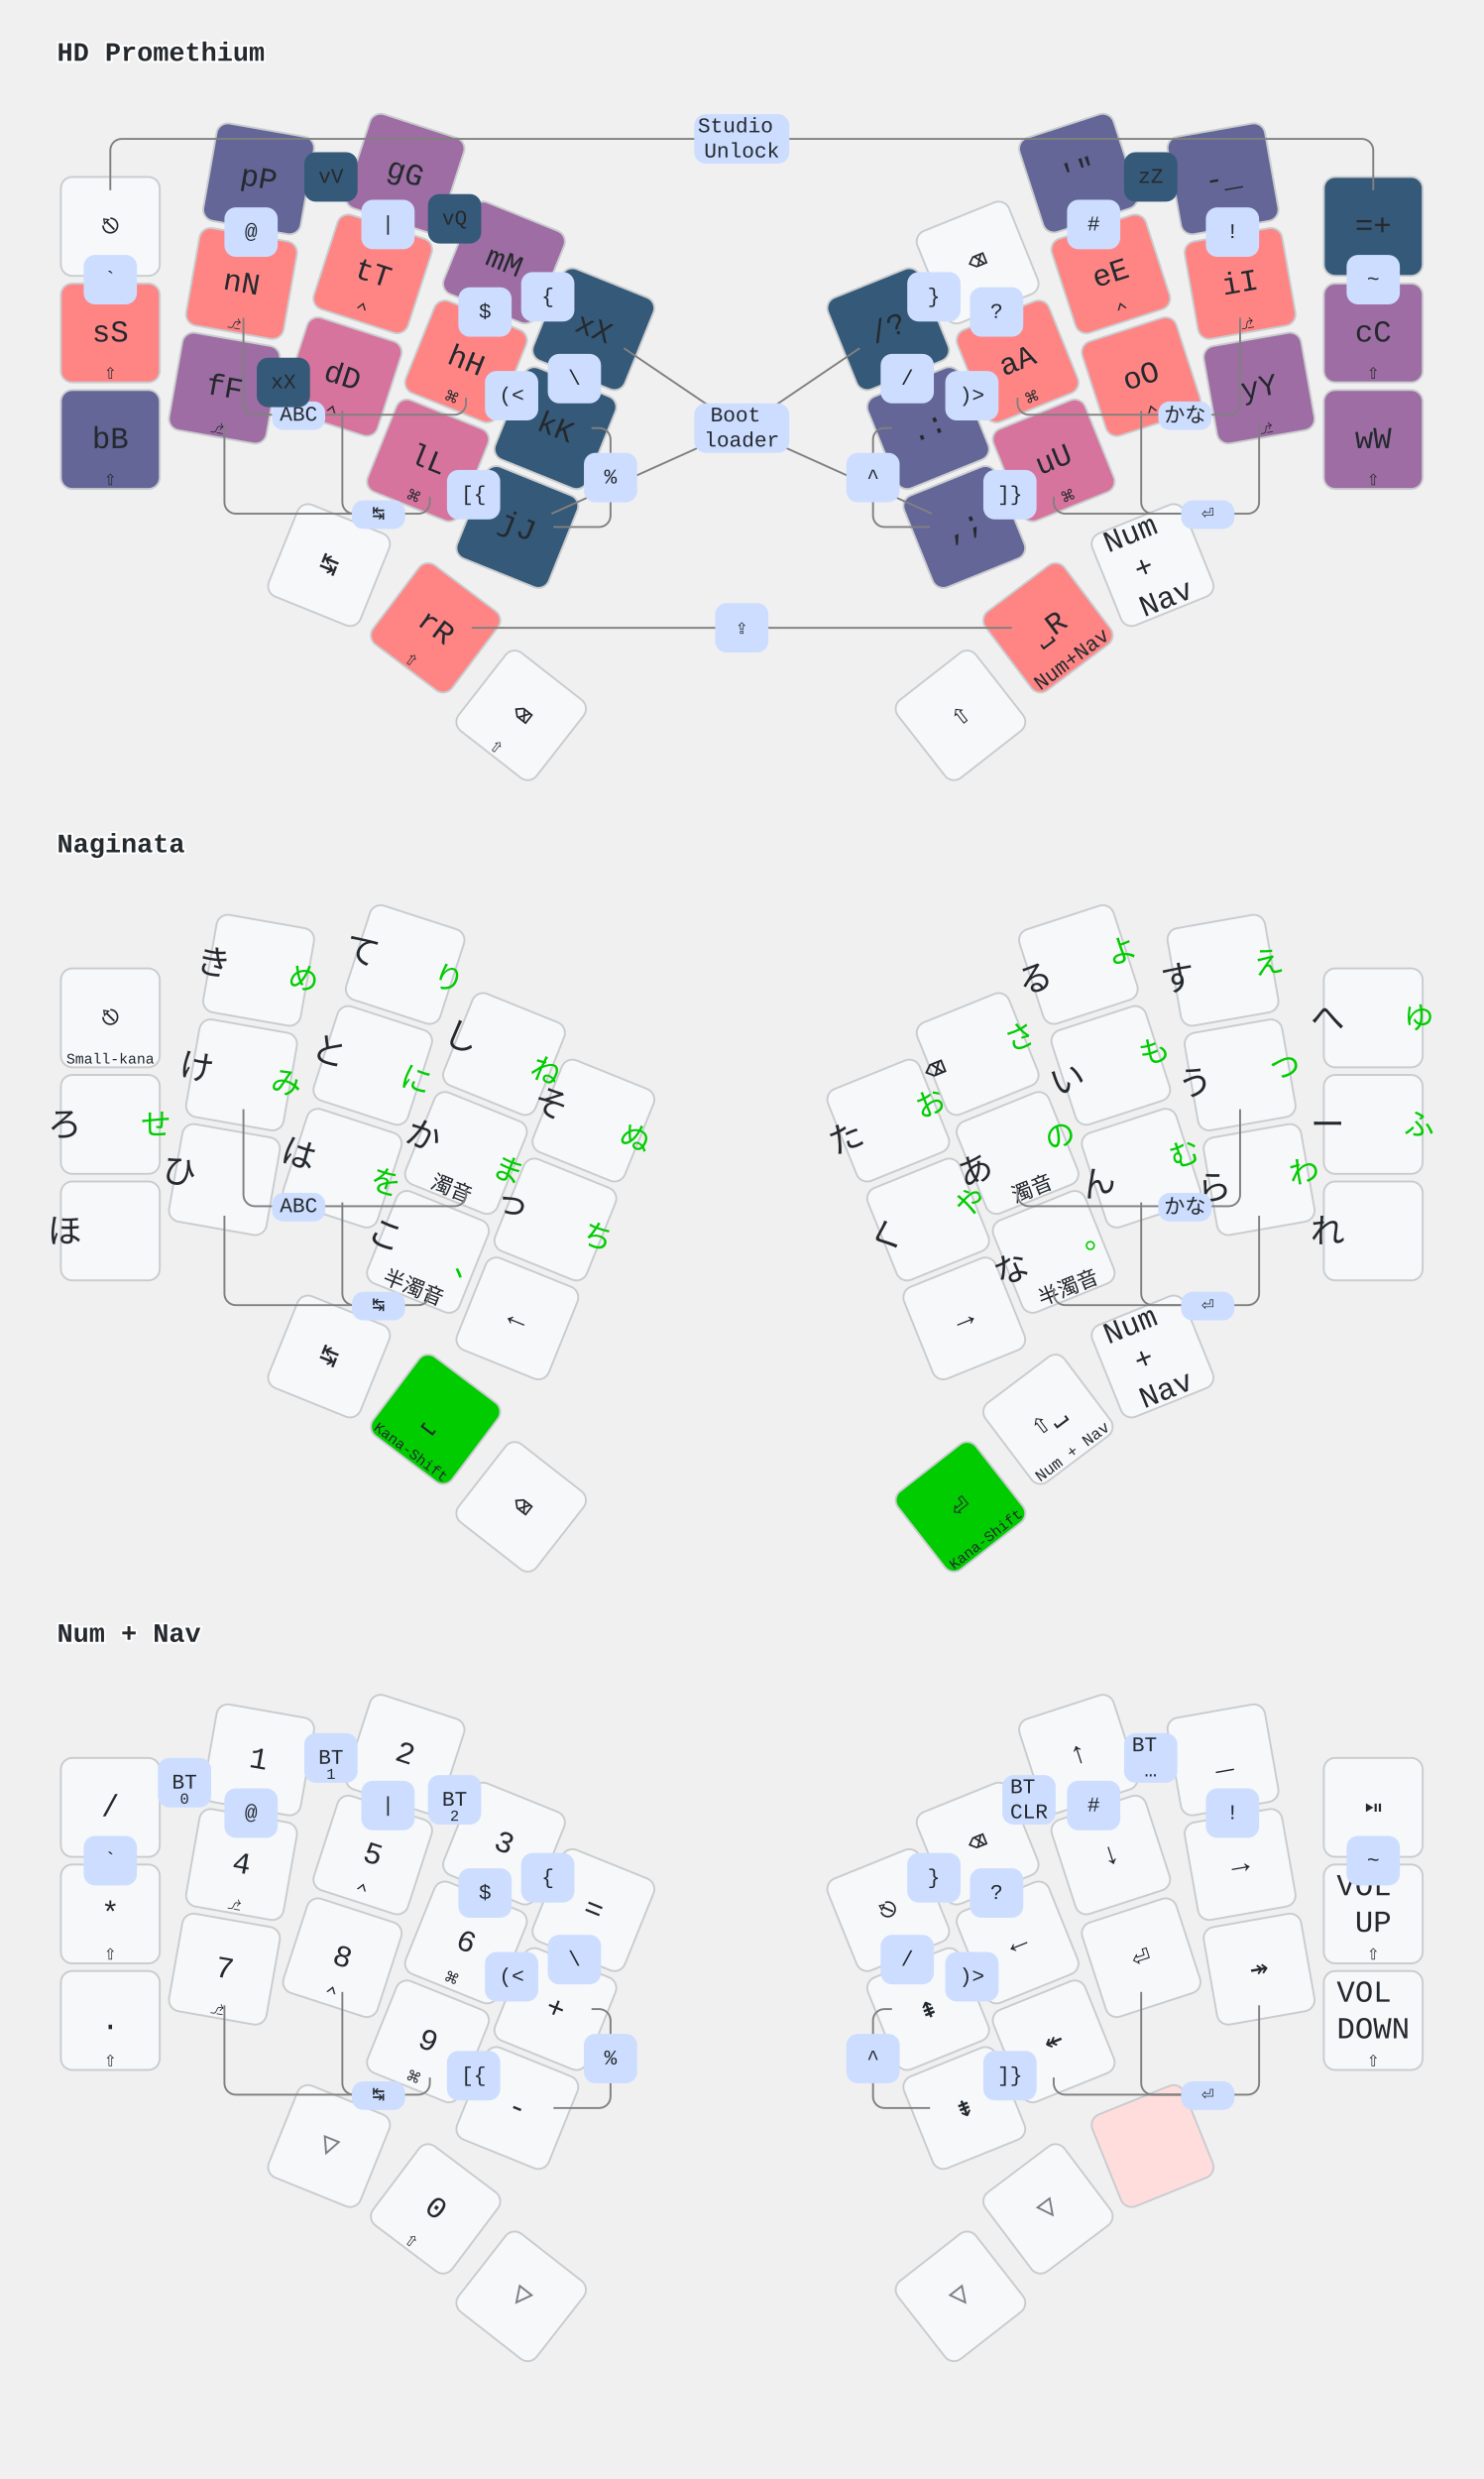
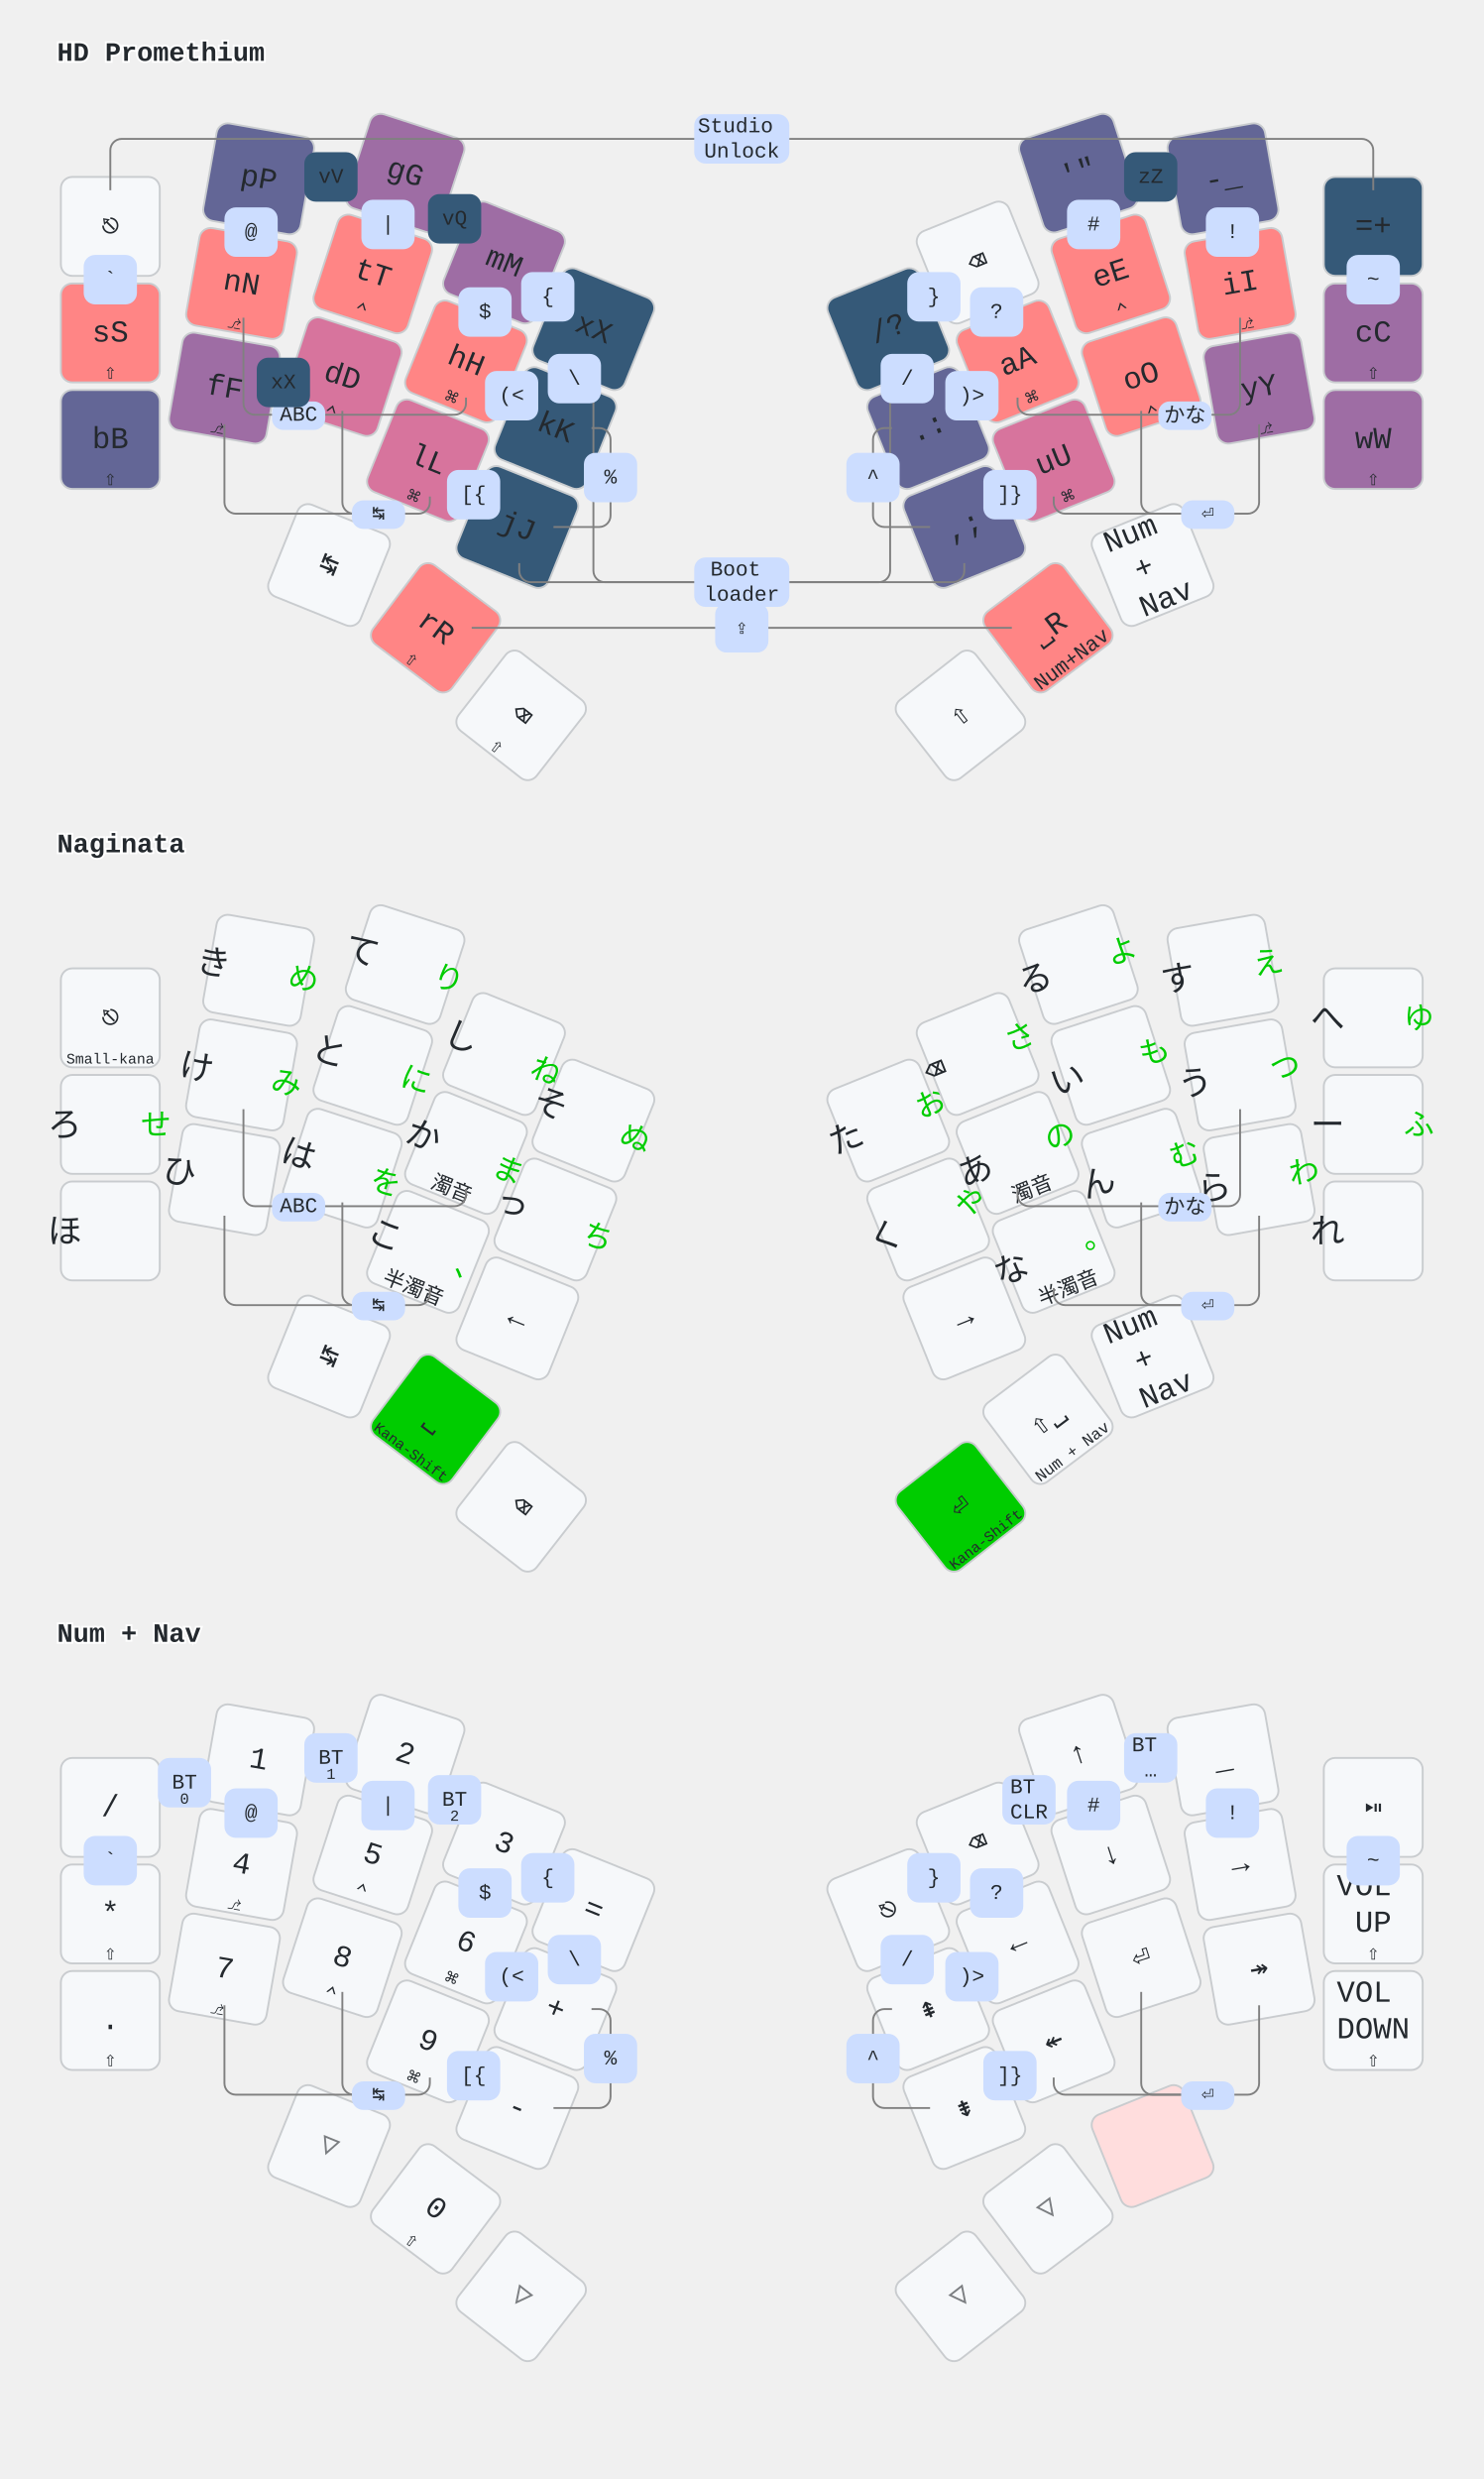
<svg xmlns="http://www.w3.org/2000/svg" width="780" height="1303" viewBox="0 0 780 1303" class="keymap">
  <style>/* inherit to force styles through use tags*/
svg path {
    fill: inherit;
}
/* font and background color specifications */
svg.keymap {
    font-family: SFMono-Regular,Consolas,Liberation Mono,Menlo,monospace;
    font-size: 14px;
    font-kerning: normal;
    text-rendering: optimizeLegibility;
    fill: #24292e;
}

/* default key styling */
rect.key {
    fill: #f6f8fa;
    stroke: #c9cccf;
    stroke-width: 1;
}

/* color accent for combo boxes */
rect.combo {
    fill: #cdf;
}

/* color accent for held keys */
rect.held, rect.combo.held {
    fill: #fdd;
}

/* color accent for ghost (optional) keys */
rect.ghost, rect.combo.ghost {
    stroke-dasharray: 4, 4;
    stroke-width: 2;
}

text {
    text-anchor: middle;
    dominant-baseline: middle;
}

/* styling for layer labels */
text.label {
    font-weight: bold;
    text-anchor: start;
    stroke: white;
    stroke-width: 2;
    paint-order: stroke;
}

text.tap {
    font-size: 16px;
}

/* styling for combo tap, and key hold/shifted label text */
text.combo, text.hold, text.shifted {
    font-size: 11px;
}

text.hold {
    text-anchor: middle;
    dominant-baseline: auto;
}

text.shifted {
    text-anchor: middle;
    dominant-baseline: hanging;
}

/* styling for hold/shifted label text in combo box */
text.combo.hold, text.combo.shifted {
    font-size: 8px;
}

/* lighter symbol for transparent keys */
text.trans {
    fill: #7b7e81;
}

/* styling for combo dendrons */
path.combo {
    stroke-width: 1;
    stroke: gray;
    fill: none;
}

/* Start Tabler Icons Cleanup */
/* cannot use height/width with glyphs */
.icon-tabler &gt; path {
    fill: inherit;
    stroke: inherit;
}
/* hide tabler's default box */
.icon-tabler &gt; path[stroke="none"][fill="none"] {
    visibility: collapse;
}

rect.low {
    fill: #355978;
}
rect.medium-low {
    fill: #636696;
}
rect.medium {
    fill: #9E6DA4;
}
rect.medium-high {
    fill: #D7749D;
}
rect.high {
    fill: #FF8585;
}

/* green styling for Naginata kana-shift */
rect.kshift {
    fill: #00CC00;
}
text.left {
    font-size: 18px;
    translate: 16px 7px;
}
text.right {
    fill: #00CC00;
    font-size: 16px;
    translate: -16px -10px;
}
</style>
  <g transform="translate(30, 0)" class="layer-HD Promethium">
    <text x="0" y="28" class="label" id="HD-Promethium">HD Promethium</text>
    <g transform="translate(0, 56)">
      <g transform="translate(28, 63)" class="key keypos-0">
        <rect rx="6" ry="6" x="-26" y="-26" width="52" height="52" class="key" />
        <text x="0" y="0" class="key tap">⎋</text>
      </g>
      <g transform="translate(106, 38) rotate(10.0)" class="key medium-low keypos-1">
        <rect rx="6" ry="6" x="-26" y="-26" width="52" height="52" class="key medium-low" />
        <text x="0" y="0" class="key medium-low tap">pP</text>
      </g>
      <g transform="translate(183, 35) rotate(18.0)" class="key medium keypos-2">
        <rect rx="6" ry="6" x="-26" y="-26" width="52" height="52" class="key medium" />
        <text x="0" y="0" class="key medium tap">gG</text>
      </g>
      <g transform="translate(235, 82) rotate(22.0)" class="key medium keypos-3">
        <rect rx="6" ry="6" x="-26" y="-26" width="52" height="52" class="key medium" />
        <text x="0" y="0" class="key medium tap">mM</text>
      </g>
      <g transform="translate(282, 117) rotate(22.0)" class="key low keypos-4">
        <rect rx="6" ry="6" x="-26" y="-26" width="52" height="52" class="key low" />
        <text x="0" y="0" class="key low tap">xX</text>
      </g>
      <g transform="translate(437, 117) rotate(-22.0)" class="key low keypos-5">
        <rect rx="6" ry="6" x="-26" y="-26" width="52" height="52" class="key low" />
        <text x="0" y="0" class="key low tap">/?</text>
      </g>
      <g transform="translate(484, 82) rotate(-22.0)" class="key keypos-6">
        <rect rx="6" ry="6" x="-26" y="-26" width="52" height="52" class="key" />
        <text x="0" y="0" class="key tap">⌫</text>
      </g>
      <g transform="translate(537, 35) rotate(-18.0)" class="key medium-low keypos-7">
        <rect rx="6" ry="6" x="-26" y="-26" width="52" height="52" class="key medium-low" />
        <text x="0" y="0" class="key medium-low tap">'"</text>
      </g>
      <g transform="translate(613, 38) rotate(-10.0)" class="key medium-low keypos-8">
        <rect rx="6" ry="6" x="-26" y="-26" width="52" height="52" class="key medium-low" />
        <text x="0" y="0" class="key medium-low tap">-_</text>
      </g>
      <g transform="translate(692, 63)" class="key low keypos-9">
        <rect rx="6" ry="6" x="-26" y="-26" width="52" height="52" class="key low" />
        <text x="0" y="0" class="key low tap">=+</text>
      </g>
      <g transform="translate(28, 119)" class="key high keypos-10">
        <rect rx="6" ry="6" x="-26" y="-26" width="52" height="52" class="key high" />
        <text x="0" y="0" class="key high tap">sS</text>
        <text x="0" y="24" class="key high hold">⇧</text>
      </g>
      <g transform="translate(97, 93) rotate(10.0)" class="key high keypos-11">
        <rect rx="6" ry="6" x="-26" y="-26" width="52" height="52" class="key high" />
        <text x="0" y="0" class="key high tap">nN</text>
        <text x="0" y="24" class="key high hold">⎇</text>
      </g>
      <g transform="translate(166, 88) rotate(18.0)" class="key high keypos-12">
        <rect rx="6" ry="6" x="-26" y="-26" width="52" height="52" class="key high" />
        <text x="0" y="0" class="key high tap">tT</text>
        <text x="0" y="24" class="key high hold">⌃</text>
      </g>
      <g transform="translate(215, 134) rotate(22.0)" class="key high keypos-13">
        <rect rx="6" ry="6" x="-26" y="-26" width="52" height="52" class="key high" />
        <text x="0" y="0" class="key high tap">hH</text>
        <text x="0" y="24" class="key high hold">⌘</text>
      </g>
      <g transform="translate(262, 169) rotate(22.0)" class="key low keypos-14">
        <rect rx="6" ry="6" x="-26" y="-26" width="52" height="52" class="key low" />
        <text x="0" y="0" class="key low tap">kK</text>
      </g>
      <g transform="translate(458, 169) rotate(-22.0)" class="key medium-low keypos-15">
        <rect rx="6" ry="6" x="-26" y="-26" width="52" height="52" class="key medium-low" />
        <text x="0" y="0" class="key medium-low tap">.:</text>
      </g>
      <g transform="translate(505, 134) rotate(-22.0)" class="key high keypos-16">
        <rect rx="6" ry="6" x="-26" y="-26" width="52" height="52" class="key high" />
        <text x="0" y="0" class="key high tap">aA</text>
        <text x="0" y="24" class="key high hold">⌘</text>
      </g>
      <g transform="translate(554, 88) rotate(-18.0)" class="key high keypos-17">
        <rect rx="6" ry="6" x="-26" y="-26" width="52" height="52" class="key high" />
        <text x="0" y="0" class="key high tap">eE</text>
        <text x="0" y="24" class="key high hold">⌃</text>
      </g>
      <g transform="translate(622, 93) rotate(-10.0)" class="key high keypos-18">
        <rect rx="6" ry="6" x="-26" y="-26" width="52" height="52" class="key high" />
        <text x="0" y="0" class="key high tap">iI</text>
        <text x="0" y="24" class="key high hold">⎇</text>
      </g>
      <g transform="translate(692, 119)" class="key medium keypos-19">
        <rect rx="6" ry="6" x="-26" y="-26" width="52" height="52" class="key medium" />
        <text x="0" y="0" class="key medium tap">cC</text>
        <text x="0" y="24" class="key medium hold">⇧</text>
      </g>
      <g transform="translate(28, 175)" class="key medium-low keypos-20">
        <rect rx="6" ry="6" x="-26" y="-26" width="52" height="52" class="key medium-low" />
        <text x="0" y="0" class="key medium-low tap">bB</text>
        <text x="0" y="24" class="key medium-low hold">⇧</text>
      </g>
      <g transform="translate(88, 148) rotate(10.0)" class="key medium keypos-21">
        <rect rx="6" ry="6" x="-26" y="-26" width="52" height="52" class="key medium" />
        <text x="0" y="0" class="key medium tap">fF</text>
        <text x="0" y="24" class="key medium hold">⎇</text>
      </g>
      <g transform="translate(150, 142) rotate(18.0)" class="key medium-high keypos-22">
        <rect rx="6" ry="6" x="-26" y="-26" width="52" height="52" class="key medium-high" />
        <text x="0" y="0" class="key medium-high tap">dD</text>
        <text x="0" y="24" class="key medium-high hold">⌃</text>
      </g>
      <g transform="translate(195, 186) rotate(22.0)" class="key medium-high keypos-23">
        <rect rx="6" ry="6" x="-26" y="-26" width="52" height="52" class="key medium-high" />
        <text x="0" y="0" class="key medium-high tap">lL</text>
        <text x="0" y="24" class="key medium-high hold">⌘</text>
      </g>
      <g transform="translate(242, 221) rotate(22.0)" class="key low keypos-24">
        <rect rx="6" ry="6" x="-26" y="-26" width="52" height="52" class="key low" />
        <text x="0" y="0" class="key low tap">jJ</text>
      </g>
      <g transform="translate(477, 221) rotate(-22.0)" class="key medium-low keypos-25">
        <rect rx="6" ry="6" x="-26" y="-26" width="52" height="52" class="key medium-low" />
        <text x="0" y="0" class="key medium-low tap">,;</text>
      </g>
      <g transform="translate(524, 186) rotate(-22.0)" class="key medium-high keypos-26">
        <rect rx="6" ry="6" x="-26" y="-26" width="52" height="52" class="key medium-high" />
        <text x="0" y="0" class="key medium-high tap">uU</text>
        <text x="0" y="24" class="key medium-high hold">⌘</text>
      </g>
      <g transform="translate(570, 142) rotate(-18.0)" class="key high keypos-27">
        <rect rx="6" ry="6" x="-26" y="-26" width="52" height="52" class="key high" />
        <text x="0" y="0" class="key high tap">oO</text>
        <text x="0" y="24" class="key high hold">⌃</text>
      </g>
      <g transform="translate(632, 148) rotate(-10.0)" class="key medium keypos-28">
        <rect rx="6" ry="6" x="-26" y="-26" width="52" height="52" class="key medium" />
        <text x="0" y="0" class="key medium tap">yY</text>
        <text x="0" y="24" class="key medium hold">⎇</text>
      </g>
      <g transform="translate(692, 175)" class="key medium keypos-29">
        <rect rx="6" ry="6" x="-26" y="-26" width="52" height="52" class="key medium" />
        <text x="0" y="0" class="key medium tap">wW</text>
        <text x="0" y="24" class="key medium hold">⇧</text>
      </g>
      <g transform="translate(143, 241) rotate(22.0)" class="key keypos-30">
        <rect rx="6" ry="6" x="-26" y="-26" width="52" height="52" class="key" />
        <text x="0" y="0" class="key tap">↹</text>
      </g>
      <g transform="translate(199, 274) rotate(37.0)" class="key high keypos-31">
        <rect rx="6" ry="6" x="-26" y="-26" width="52" height="52" class="key high" />
        <text x="0" y="0" class="key high tap">rR</text>
        <text x="0" y="24" class="key high hold">⇧</text>
      </g>
      <g transform="translate(244, 320) rotate(38.0)" class="key keypos-32">
        <rect rx="6" ry="6" x="-26" y="-26" width="52" height="52" class="key" />
        <text x="0" y="0" class="key tap">⌫</text>
        <text x="0" y="24" class="key hold">⇧</text>
      </g>
      <g transform="translate(475, 320) rotate(-38.0)" class="key keypos-33">
        <rect rx="6" ry="6" x="-26" y="-26" width="52" height="52" class="key" />
        <text x="0" y="0" class="key tap">⇧</text>
      </g>
      <g transform="translate(521, 274) rotate(-37.0)" class="key high keypos-34">
        <rect rx="6" ry="6" x="-26" y="-26" width="52" height="52" class="key high" />
        <text x="0" y="0" class="key high tap">⎵R</text>
        <text x="0" y="24" class="key high hold">Num+Nav</text>
      </g>
      <g transform="translate(576, 241) rotate(-22.0)" class="key keypos-35">
        <rect rx="6" ry="6" x="-26" y="-26" width="52" height="52" class="key" />
        <a href="#Num--Nav">
          <text x="0" y="0" class="key tap layer-activator">
            <tspan x="0" dy="-1.2em">Num</tspan>
            <tspan x="0" dy="1.2em">+</tspan>
            <tspan x="0" dy="1.2em">Nav</tspan>
          </text>
        </a>
      </g>
      <g class="combo combopos-0">
        <path d="M360,17 h-326 a6.0,6.0 0 0 0 -6.0,6.0 v21" class="combo" />
        <path d="M360,17 h326 a6.0,6.0 0 0 1 6.0,6.0 v21" class="combo" />
        <rect rx="6" ry="6" x="335" y="4" width="50" height="26" class="combo" />
        <text x="360" y="17" class="combo tap">
          <tspan x="360" dy="-0.6em">Studio</tspan>
          <tspan x="360" dy="1.2em">Unlock</tspan>
        </text>
      </g>
      <g class="combo combopos-1">
-         <path d="M360,169 l-62,-42" class="combo" />
-         <path d="M360,169 l62,-42" class="combo" />
-         <path d="M360,169 l-100,45" class="combo" />
-         <path d="M360,169 l100,45" class="combo" />
-         <rect rx="6" ry="6" x="335" y="156" width="50" height="26" class="combo" />
-         <text x="360" y="169" class="combo tap">
+         <path d="M360,250 h-72 a6.0,6.0 0 0 1 -6.0,-6.0 v-108" class="combo" />
+         <path d="M360,250 h72 a6.0,6.0 0 0 0 6.0,-6.0 v-108" class="combo" />
+         <path d="M360,250 h-111 a6.0,6.0 0 0 1 -6.0,-6.0 v-4" class="combo" />
+         <path d="M360,250 h111 a6.0,6.0 0 0 0 6.0,-6.0 v-4" class="combo" />
+         <rect rx="6" ry="6" x="335" y="237" width="50" height="26" class="combo" />
+         <text x="360" y="250" class="combo tap">
          <tspan x="360" dy="-0.6em">Boot</tspan>
          <tspan x="360" dy="1.2em">loader</tspan>
        </text>
      </g>
      <g class="combo combopos-2">
        <path d="M593,162 h-82 a6.0,6.0 0 0 1 -6.0,-6.0 v-3" class="combo" />
        <path d="M593,162 h23 a6.0,6.0 0 0 0 6.0,-6.0 v-45" class="combo" />
        <rect rx="6" ry="6" x="579" y="155" width="28" height="15" class="combo" />
        <text x="593" y="162" class="combo tap">かな</text>
      </g>
      <g class="combo combopos-3">
        <path d="M127,162 h82 a6.0,6.0 0 0 0 6.0,-6.0 v-3" class="combo" />
        <path d="M127,162 h-23 a6.0,6.0 0 0 1 -6.0,-6.0 v-45" class="combo" />
        <rect rx="6" ry="6" x="113" y="155" width="28" height="15" class="combo" />
        <text x="127" y="162" class="combo tap">ABC</text>
      </g>
      <g class="combo combopos-6">
        <path d="M169,214 h21 a6.0,6.0 0 0 0 6.0,-6.0 v-3" class="combo" />
        <path d="M169,214 h-13 a6.0,6.0 0 0 1 -6.0,-6.0 v-48" class="combo" />
        <path d="M169,214 h-75 a6.0,6.0 0 0 1 -6.0,-6.0 v-41" class="combo" />
        <rect rx="6" ry="6" x="155" y="207" width="28" height="15" class="combo" />
        <text x="169" y="214" class="combo tap">↹</text>
      </g>
      <g class="combo combopos-7">
        <path d="M605,214 h-75 a6.0,6.0 0 0 1 -6.0,-6.0 v-3" class="combo" />
        <path d="M605,214 h-29 a6.0,6.0 0 0 1 -6.0,-6.0 v-48" class="combo" />
        <path d="M605,214 h21 a6.0,6.0 0 0 0 6.0,-6.0 v-41" class="combo" />
        <rect rx="6" ry="6" x="591" y="207" width="28" height="15" class="combo" />
        <text x="605" y="214" class="combo tap">⏎</text>
      </g>
      <g class="combo low combopos-8">
        <rect rx="6" ry="6" x="195" y="46" width="28" height="26" class="combo low" />
        <text x="209" y="59" class="combo low tap">vQ</text>
      </g>
      <g class="combo low combopos-9">
        <rect rx="6" ry="6" x="561" y="24" width="28" height="26" class="combo low" />
        <text x="575" y="37" class="combo low tap">zZ</text>
      </g>
      <g class="combo low combopos-10">
        <rect rx="6" ry="6" x="130" y="24" width="28" height="26" class="combo low" />
        <text x="144" y="37" class="combo low tap">vV</text>
      </g>
      <g class="combo low combopos-11">
        <rect rx="6" ry="6" x="105" y="132" width="28" height="26" class="combo low" />
        <text x="119" y="145" class="combo low tap">xX</text>
      </g>
      <g class="combo combopos-12">
        <path d="M360,274 l-142,0" class="combo" />
        <path d="M360,274 l142,0" class="combo" />
        <rect rx="6" ry="6" x="346" y="261" width="28" height="26" class="combo" />
        <text x="360" y="274" class="combo tap">⇪</text>
      </g>
      <g class="combo combopos-13">
        <rect rx="6" ry="6" x="14" y="78" width="28" height="26" class="combo" />
        <text x="28" y="91" class="combo tap">`</text>
      </g>
      <g class="combo combopos-14">
        <rect rx="6" ry="6" x="88" y="53" width="28" height="26" class="combo" />
        <text x="102" y="66" class="combo tap">@</text>
      </g>
      <g class="combo combopos-15">
        <rect rx="6" ry="6" x="160" y="49" width="28" height="26" class="combo" />
        <text x="174" y="62" class="combo tap">|</text>
      </g>
      <g class="combo combopos-16">
        <rect rx="6" ry="6" x="211" y="95" width="28" height="26" class="combo" />
        <text x="225" y="108" class="combo tap">$</text>
      </g>
      <g class="combo combopos-17">
        <rect rx="6" ry="6" x="258" y="130" width="28" height="26" class="combo" />
        <text x="272" y="143" class="combo tap">\</text>
      </g>
      <g class="combo combopos-18">
        <path d="M291,195 v-20 a6.0,6.0 0 0 0 -6.0,-6.0 h-4" class="combo" />
        <path d="M291,195 v20 a6.0,6.0 0 0 1 -6.0,6.0 h-24" class="combo" />
        <rect rx="6" ry="6" x="277" y="182" width="28" height="26" class="combo" />
        <text x="291" y="195" class="combo tap">%</text>
      </g>
      <g class="combo combopos-19">
        <path d="M429,195 v-20 a6.0,6.0 0 0 1 6.0,-6.0 h4" class="combo" />
        <path d="M429,195 v20 a6.0,6.0 0 0 0 6.0,6.0 h24" class="combo" />
        <rect rx="6" ry="6" x="415" y="182" width="28" height="26" class="combo" />
        <text x="429" y="195" class="combo tap">^</text>
      </g>
      <g class="combo combopos-20">
        <rect rx="6" ry="6" x="433" y="130" width="28" height="26" class="combo" />
        <text x="447" y="143" class="combo tap">/</text>
      </g>
      <g class="combo combopos-21">
        <rect rx="6" ry="6" x="480" y="95" width="28" height="26" class="combo" />
        <text x="494" y="108" class="combo tap">?</text>
      </g>
      <g class="combo combopos-22">
        <rect rx="6" ry="6" x="531" y="49" width="28" height="26" class="combo" />
        <text x="545" y="62" class="combo tap">#</text>
      </g>
      <g class="combo combopos-23">
        <rect rx="6" ry="6" x="604" y="53" width="28" height="26" class="combo" />
        <text x="618" y="66" class="combo tap">!</text>
      </g>
      <g class="combo combopos-24">
        <rect rx="6" ry="6" x="678" y="78" width="28" height="26" class="combo" />
        <text x="692" y="91" class="combo tap">~</text>
      </g>
      <g class="combo combopos-25">
        <rect rx="6" ry="6" x="244" y="87" width="28" height="26" class="combo" />
        <text x="258" y="100" class="combo tap">{</text>
      </g>
      <g class="combo combopos-26">
        <rect rx="6" ry="6" x="447" y="87" width="28" height="26" class="combo" />
        <text x="461" y="100" class="combo tap">}</text>
      </g>
      <g class="combo combopos-27">
        <rect rx="6" ry="6" x="225" y="139" width="28" height="26" class="combo" />
        <text x="239" y="152" class="combo tap">(&lt;</text>
      </g>
      <g class="combo combopos-28">
        <rect rx="6" ry="6" x="467" y="139" width="28" height="26" class="combo" />
        <text x="481" y="152" class="combo tap">)&gt;</text>
      </g>
      <g class="combo combopos-29">
        <rect rx="6" ry="6" x="205" y="191" width="28" height="26" class="combo" />
        <text x="219" y="204" class="combo tap">[{</text>
      </g>
      <g class="combo combopos-30">
        <rect rx="6" ry="6" x="487" y="191" width="28" height="26" class="combo" />
        <text x="501" y="204" class="combo tap">]}</text>
      </g>
    </g>
  </g>
  <g transform="translate(30, 416)" class="layer-Naginata">
    <text x="0" y="28" class="label" id="Naginata">Naginata</text>
    <g transform="translate(0, 56)">
      <g transform="translate(28, 63)" class="key keypos-0">
        <rect rx="6" ry="6" x="-26" y="-26" width="52" height="52" class="key" />
        <text x="0" y="0" class="key tap">⎋</text>
        <text x="0" y="24" class="key hold">
          <tspan style="font-size: 70%">Small-kana</tspan>
        </text>
      </g>
      <g transform="translate(106, 38) rotate(10.0)" class="key keypos-1">
        <rect rx="6" ry="6" x="-26" y="-26" width="52" height="52" class="key" />
        <text x="-24" y="0" class="key left">き</text>
        <text x="24" y="0" class="key right">め</text>
      </g>
      <g transform="translate(183, 35) rotate(18.0)" class="key keypos-2">
        <rect rx="6" ry="6" x="-26" y="-26" width="52" height="52" class="key" />
        <text x="-24" y="0" class="key left">て</text>
        <text x="24" y="0" class="key right">り</text>
      </g>
      <g transform="translate(235, 82) rotate(22.0)" class="key keypos-3">
        <rect rx="6" ry="6" x="-26" y="-26" width="52" height="52" class="key" />
        <text x="-24" y="0" class="key left">し</text>
        <text x="24" y="0" class="key right">ね</text>
      </g>
      <g transform="translate(282, 117) rotate(22.0)" class="key keypos-4">
        <rect rx="6" ry="6" x="-26" y="-26" width="52" height="52" class="key" />
        <text x="-24" y="0" class="key left">そ</text>
        <text x="24" y="0" class="key right">ぬ</text>
      </g>
      <g transform="translate(437, 117) rotate(-22.0)" class="key keypos-5">
        <rect rx="6" ry="6" x="-26" y="-26" width="52" height="52" class="key" />
        <text x="-24" y="0" class="key left">た</text>
        <text x="24" y="0" class="key right">お</text>
      </g>
      <g transform="translate(484, 82) rotate(-22.0)" class="key keypos-6">
        <rect rx="6" ry="6" x="-26" y="-26" width="52" height="52" class="key" />
        <text x="-24" y="0" class="key left">⌫</text>
        <text x="24" y="0" class="key right">さ</text>
      </g>
      <g transform="translate(537, 35) rotate(-18.0)" class="key keypos-7">
        <rect rx="6" ry="6" x="-26" y="-26" width="52" height="52" class="key" />
        <text x="-24" y="0" class="key left">る</text>
        <text x="24" y="0" class="key right">よ</text>
      </g>
      <g transform="translate(613, 38) rotate(-10.0)" class="key keypos-8">
        <rect rx="6" ry="6" x="-26" y="-26" width="52" height="52" class="key" />
        <text x="-24" y="0" class="key left">す</text>
        <text x="24" y="0" class="key right">え</text>
      </g>
      <g transform="translate(692, 63)" class="key keypos-9">
        <rect rx="6" ry="6" x="-26" y="-26" width="52" height="52" class="key" />
        <text x="-24" y="0" class="key left">へ</text>
        <text x="24" y="0" class="key right">ゆ</text>
      </g>
      <g transform="translate(28, 119)" class="key keypos-10">
        <rect rx="6" ry="6" x="-26" y="-26" width="52" height="52" class="key" />
        <text x="-24" y="0" class="key left">ろ</text>
        <text x="24" y="0" class="key right">せ</text>
      </g>
      <g transform="translate(97, 93) rotate(10.0)" class="key keypos-11">
        <rect rx="6" ry="6" x="-26" y="-26" width="52" height="52" class="key" />
        <text x="-24" y="0" class="key left">け</text>
        <text x="24" y="0" class="key right">み</text>
      </g>
      <g transform="translate(166, 88) rotate(18.0)" class="key keypos-12">
        <rect rx="6" ry="6" x="-26" y="-26" width="52" height="52" class="key" />
        <text x="-24" y="0" class="key left">と</text>
        <text x="24" y="0" class="key right">に</text>
      </g>
      <g transform="translate(215, 134) rotate(22.0)" class="key keypos-13">
        <rect rx="6" ry="6" x="-26" y="-26" width="52" height="52" class="key" />
        <text x="0" y="24" class="key hold">濁音</text>
        <text x="-24" y="0" class="key left">か</text>
        <text x="24" y="0" class="key right">ま</text>
      </g>
      <g transform="translate(262, 169) rotate(22.0)" class="key keypos-14">
        <rect rx="6" ry="6" x="-26" y="-26" width="52" height="52" class="key" />
        <text x="-24" y="0" class="key left">っ</text>
        <text x="24" y="0" class="key right">ち</text>
      </g>
      <g transform="translate(458, 169) rotate(-22.0)" class="key keypos-15">
        <rect rx="6" ry="6" x="-26" y="-26" width="52" height="52" class="key" />
        <text x="-24" y="0" class="key left">く</text>
        <text x="24" y="0" class="key right">や</text>
      </g>
      <g transform="translate(505, 134) rotate(-22.0)" class="key keypos-16">
        <rect rx="6" ry="6" x="-26" y="-26" width="52" height="52" class="key" />
        <text x="0" y="24" class="key hold">濁音</text>
        <text x="-24" y="0" class="key left">あ</text>
        <text x="24" y="0" class="key right">の</text>
      </g>
      <g transform="translate(554, 88) rotate(-18.0)" class="key keypos-17">
        <rect rx="6" ry="6" x="-26" y="-26" width="52" height="52" class="key" />
        <text x="-24" y="0" class="key left">い</text>
        <text x="24" y="0" class="key right">も</text>
      </g>
      <g transform="translate(622, 93) rotate(-10.0)" class="key keypos-18">
        <rect rx="6" ry="6" x="-26" y="-26" width="52" height="52" class="key" />
        <text x="-24" y="0" class="key left">う</text>
        <text x="24" y="0" class="key right">つ</text>
      </g>
      <g transform="translate(692, 119)" class="key keypos-19">
        <rect rx="6" ry="6" x="-26" y="-26" width="52" height="52" class="key" />
        <text x="-24" y="0" class="key left">ー</text>
        <text x="24" y="0" class="key right">ふ</text>
      </g>
      <g transform="translate(28, 175)" class="key keypos-20">
        <rect rx="6" ry="6" x="-26" y="-26" width="52" height="52" class="key" />
        <text x="-24" y="0" class="key left">ほ</text>
      </g>
      <g transform="translate(88, 148) rotate(10.0)" class="key keypos-21">
        <rect rx="6" ry="6" x="-26" y="-26" width="52" height="52" class="key" />
        <text x="-24" y="0" class="key left">ひ</text>
      </g>
      <g transform="translate(150, 142) rotate(18.0)" class="key keypos-22">
        <rect rx="6" ry="6" x="-26" y="-26" width="52" height="52" class="key" />
        <text x="-24" y="0" class="key left">は</text>
        <text x="24" y="0" class="key right">を</text>
      </g>
      <g transform="translate(195, 186) rotate(22.0)" class="key keypos-23">
        <rect rx="6" ry="6" x="-26" y="-26" width="52" height="52" class="key" />
        <text x="0" y="24" class="key hold">半濁音</text>
        <text x="-24" y="0" class="key left">こ</text>
        <text x="24" y="0" class="key right">、</text>
      </g>
      <g transform="translate(242, 221) rotate(22.0)" class="key keypos-24">
        <rect rx="6" ry="6" x="-26" y="-26" width="52" height="52" class="key" />
        <text x="0" y="0" class="key tap">←</text>
      </g>
      <g transform="translate(477, 221) rotate(-22.0)" class="key keypos-25">
        <rect rx="6" ry="6" x="-26" y="-26" width="52" height="52" class="key" />
        <text x="0" y="0" class="key tap">→</text>
      </g>
      <g transform="translate(524, 186) rotate(-22.0)" class="key keypos-26">
        <rect rx="6" ry="6" x="-26" y="-26" width="52" height="52" class="key" />
        <text x="0" y="24" class="key hold">半濁音</text>
        <text x="-24" y="0" class="key left">な</text>
        <text x="24" y="0" class="key right">。</text>
      </g>
      <g transform="translate(570, 142) rotate(-18.0)" class="key keypos-27">
        <rect rx="6" ry="6" x="-26" y="-26" width="52" height="52" class="key" />
        <text x="-24" y="0" class="key left">ん</text>
        <text x="24" y="0" class="key right">む</text>
      </g>
      <g transform="translate(632, 148) rotate(-10.0)" class="key keypos-28">
        <rect rx="6" ry="6" x="-26" y="-26" width="52" height="52" class="key" />
        <text x="-24" y="0" class="key left">ら</text>
        <text x="24" y="0" class="key right">わ</text>
      </g>
      <g transform="translate(692, 175)" class="key keypos-29">
        <rect rx="6" ry="6" x="-26" y="-26" width="52" height="52" class="key" />
        <text x="-24" y="0" class="key left">れ</text>
      </g>
      <g transform="translate(143, 241) rotate(22.0)" class="key keypos-30">
        <rect rx="6" ry="6" x="-26" y="-26" width="52" height="52" class="key" />
        <text x="0" y="0" class="key tap">↹</text>
      </g>
      <g transform="translate(199, 274) rotate(37.0)" class="key kshift keypos-31">
        <rect rx="6" ry="6" x="-26" y="-26" width="52" height="52" class="key kshift" />
        <text x="0" y="0" class="key kshift tap">⎵</text>
        <text x="0" y="24" class="key kshift hold">
          <tspan style="font-size: 70%">Kana-Shift</tspan>
        </text>
      </g>
      <g transform="translate(244, 320) rotate(38.0)" class="key keypos-32">
        <rect rx="6" ry="6" x="-26" y="-26" width="52" height="52" class="key" />
        <text x="0" y="0" class="key tap">⌫</text>
      </g>
      <g transform="translate(475, 320) rotate(-38.0)" class="key kshift keypos-33">
        <rect rx="6" ry="6" x="-26" y="-26" width="52" height="52" class="key kshift" />
        <text x="0" y="0" class="key kshift tap">⏎</text>
        <text x="0" y="24" class="key kshift hold">
          <tspan style="font-size: 70%">Kana-Shift</tspan>
        </text>
      </g>
      <g transform="translate(521, 274) rotate(-37.0)" class="key keypos-34">
        <rect rx="6" ry="6" x="-26" y="-26" width="52" height="52" class="key" />
        <text x="0" y="0" class="key tap">⇧⎵</text>
        <a href="#Num--Nav">
          <text x="0" y="24" class="key hold layer-activator">
            <tspan style="font-size: 78%">Num + Nav</tspan>
          </text>
        </a>
      </g>
      <g transform="translate(576, 241) rotate(-22.0)" class="key keypos-35">
        <rect rx="6" ry="6" x="-26" y="-26" width="52" height="52" class="key" />
        <a href="#Num--Nav">
          <text x="0" y="0" class="key tap layer-activator">
            <tspan x="0" dy="-1.2em">Num</tspan>
            <tspan x="0" dy="1.2em">+</tspan>
            <tspan x="0" dy="1.2em">Nav</tspan>
          </text>
        </a>
      </g>
      <g class="combo combopos-0">
        <path d="M593,162 h-82 a6.0,6.0 0 0 1 -6.0,-6.0 v-3" class="combo" />
        <path d="M593,162 h23 a6.0,6.0 0 0 0 6.0,-6.0 v-45" class="combo" />
        <rect rx="6" ry="6" x="579" y="155" width="28" height="15" class="combo" />
        <text x="593" y="162" class="combo tap">かな</text>
      </g>
      <g class="combo combopos-1">
        <path d="M127,162 h82 a6.0,6.0 0 0 0 6.0,-6.0 v-3" class="combo" />
        <path d="M127,162 h-23 a6.0,6.0 0 0 1 -6.0,-6.0 v-45" class="combo" />
        <rect rx="6" ry="6" x="113" y="155" width="28" height="15" class="combo" />
        <text x="127" y="162" class="combo tap">ABC</text>
      </g>
      <g class="combo combopos-2">
        <path d="M169,214 h21 a6.0,6.0 0 0 0 6.0,-6.0 v-3" class="combo" />
        <path d="M169,214 h-13 a6.0,6.0 0 0 1 -6.0,-6.0 v-48" class="combo" />
        <path d="M169,214 h-75 a6.0,6.0 0 0 1 -6.0,-6.0 v-41" class="combo" />
        <rect rx="6" ry="6" x="155" y="207" width="28" height="15" class="combo" />
        <text x="169" y="214" class="combo tap">↹</text>
      </g>
      <g class="combo combopos-3">
        <path d="M605,214 h-75 a6.0,6.0 0 0 1 -6.0,-6.0 v-3" class="combo" />
        <path d="M605,214 h-29 a6.0,6.0 0 0 1 -6.0,-6.0 v-48" class="combo" />
        <path d="M605,214 h21 a6.0,6.0 0 0 0 6.0,-6.0 v-41" class="combo" />
        <rect rx="6" ry="6" x="591" y="207" width="28" height="15" class="combo" />
        <text x="605" y="214" class="combo tap">⏎</text>
      </g>
    </g>
  </g>
  <g transform="translate(30, 831)" class="layer-Num + Nav">
    <text x="0" y="28" class="label" id="Num--Nav">Num + Nav</text>
    <g transform="translate(0, 56)">
      <g transform="translate(28, 63)" class="key keypos-0">
        <rect rx="6" ry="6" x="-26" y="-26" width="52" height="52" class="key" />
        <text x="0" y="0" class="key tap">/</text>
      </g>
      <g transform="translate(106, 38) rotate(10.0)" class="key keypos-1">
        <rect rx="6" ry="6" x="-26" y="-26" width="52" height="52" class="key" />
        <text x="0" y="0" class="key tap">1</text>
      </g>
      <g transform="translate(183, 35) rotate(18.0)" class="key keypos-2">
        <rect rx="6" ry="6" x="-26" y="-26" width="52" height="52" class="key" />
        <text x="0" y="0" class="key tap">2</text>
      </g>
      <g transform="translate(235, 82) rotate(22.0)" class="key keypos-3">
        <rect rx="6" ry="6" x="-26" y="-26" width="52" height="52" class="key" />
        <text x="0" y="0" class="key tap">3</text>
      </g>
      <g transform="translate(282, 117) rotate(22.0)" class="key keypos-4">
        <rect rx="6" ry="6" x="-26" y="-26" width="52" height="52" class="key" />
        <text x="0" y="0" class="key tap">=</text>
      </g>
      <g transform="translate(437, 117) rotate(-22.0)" class="key keypos-5">
        <rect rx="6" ry="6" x="-26" y="-26" width="52" height="52" class="key" />
        <text x="0" y="0" class="key tap">⎋</text>
      </g>
      <g transform="translate(484, 82) rotate(-22.0)" class="key keypos-6">
        <rect rx="6" ry="6" x="-26" y="-26" width="52" height="52" class="key" />
        <text x="0" y="0" class="key tap">⌫</text>
      </g>
      <g transform="translate(537, 35) rotate(-18.0)" class="key keypos-7">
        <rect rx="6" ry="6" x="-26" y="-26" width="52" height="52" class="key" />
        <text x="0" y="0" class="key tap">↑</text>
      </g>
      <g transform="translate(613, 38) rotate(-10.0)" class="key keypos-8">
        <rect rx="6" ry="6" x="-26" y="-26" width="52" height="52" class="key" />
        <text x="0" y="0" class="key tap">_</text>
      </g>
      <g transform="translate(692, 63)" class="key keypos-9">
        <rect rx="6" ry="6" x="-26" y="-26" width="52" height="52" class="key" />
        <text x="0" y="0" class="key tap">⏯</text>
      </g>
      <g transform="translate(28, 119)" class="key keypos-10">
        <rect rx="6" ry="6" x="-26" y="-26" width="52" height="52" class="key" />
        <text x="0" y="0" class="key tap">*</text>
        <text x="0" y="24" class="key hold">⇧</text>
      </g>
      <g transform="translate(97, 93) rotate(10.0)" class="key keypos-11">
        <rect rx="6" ry="6" x="-26" y="-26" width="52" height="52" class="key" />
        <text x="0" y="0" class="key tap">4</text>
        <text x="0" y="24" class="key hold">⎇</text>
      </g>
      <g transform="translate(166, 88) rotate(18.0)" class="key keypos-12">
        <rect rx="6" ry="6" x="-26" y="-26" width="52" height="52" class="key" />
        <text x="0" y="0" class="key tap">5</text>
        <text x="0" y="24" class="key hold">⌃</text>
      </g>
      <g transform="translate(215, 134) rotate(22.0)" class="key keypos-13">
        <rect rx="6" ry="6" x="-26" y="-26" width="52" height="52" class="key" />
        <text x="0" y="0" class="key tap">6</text>
        <text x="0" y="24" class="key hold">⌘</text>
      </g>
      <g transform="translate(262, 169) rotate(22.0)" class="key keypos-14">
        <rect rx="6" ry="6" x="-26" y="-26" width="52" height="52" class="key" />
        <text x="0" y="0" class="key tap">+</text>
      </g>
      <g transform="translate(458, 169) rotate(-22.0)" class="key keypos-15">
        <rect rx="6" ry="6" x="-26" y="-26" width="52" height="52" class="key" />
        <text x="0" y="0" class="key tap">⇞</text>
      </g>
      <g transform="translate(505, 134) rotate(-22.0)" class="key keypos-16">
        <rect rx="6" ry="6" x="-26" y="-26" width="52" height="52" class="key" />
        <text x="0" y="0" class="key tap">←</text>
      </g>
      <g transform="translate(554, 88) rotate(-18.0)" class="key keypos-17">
        <rect rx="6" ry="6" x="-26" y="-26" width="52" height="52" class="key" />
        <text x="0" y="0" class="key tap">↓</text>
      </g>
      <g transform="translate(622, 93) rotate(-10.0)" class="key keypos-18">
        <rect rx="6" ry="6" x="-26" y="-26" width="52" height="52" class="key" />
        <text x="0" y="0" class="key tap">→</text>
      </g>
      <g transform="translate(692, 119)" class="key keypos-19">
        <rect rx="6" ry="6" x="-26" y="-26" width="52" height="52" class="key" />
        <text x="0" y="0" class="key tap">
          <tspan x="0" dy="-0.9em">VOL</tspan>
          <tspan x="0" dy="1.2em">UP</tspan>
        </text>
        <text x="0" y="24" class="key hold">⇧</text>
      </g>
      <g transform="translate(28, 175)" class="key keypos-20">
        <rect rx="6" ry="6" x="-26" y="-26" width="52" height="52" class="key" />
        <text x="0" y="0" class="key tap">.</text>
        <text x="0" y="24" class="key hold">⇧</text>
      </g>
      <g transform="translate(88, 148) rotate(10.0)" class="key keypos-21">
        <rect rx="6" ry="6" x="-26" y="-26" width="52" height="52" class="key" />
        <text x="0" y="0" class="key tap">7</text>
        <text x="0" y="24" class="key hold">⎇</text>
      </g>
      <g transform="translate(150, 142) rotate(18.0)" class="key keypos-22">
        <rect rx="6" ry="6" x="-26" y="-26" width="52" height="52" class="key" />
        <text x="0" y="0" class="key tap">8</text>
        <text x="0" y="24" class="key hold">⌃</text>
      </g>
      <g transform="translate(195, 186) rotate(22.0)" class="key keypos-23">
        <rect rx="6" ry="6" x="-26" y="-26" width="52" height="52" class="key" />
        <text x="0" y="0" class="key tap">9</text>
        <text x="0" y="24" class="key hold">⌘</text>
      </g>
      <g transform="translate(242, 221) rotate(22.0)" class="key keypos-24">
        <rect rx="6" ry="6" x="-26" y="-26" width="52" height="52" class="key" />
        <text x="0" y="0" class="key tap">-</text>
      </g>
      <g transform="translate(477, 221) rotate(-22.0)" class="key keypos-25">
        <rect rx="6" ry="6" x="-26" y="-26" width="52" height="52" class="key" />
        <text x="0" y="0" class="key tap">⇟</text>
      </g>
      <g transform="translate(524, 186) rotate(-22.0)" class="key keypos-26">
        <rect rx="6" ry="6" x="-26" y="-26" width="52" height="52" class="key" />
        <text x="0" y="0" class="key tap">↞</text>
      </g>
      <g transform="translate(570, 142) rotate(-18.0)" class="key keypos-27">
        <rect rx="6" ry="6" x="-26" y="-26" width="52" height="52" class="key" />
        <text x="0" y="0" class="key tap">⏎</text>
      </g>
      <g transform="translate(632, 148) rotate(-10.0)" class="key keypos-28">
        <rect rx="6" ry="6" x="-26" y="-26" width="52" height="52" class="key" />
        <text x="0" y="0" class="key tap">↠</text>
      </g>
      <g transform="translate(692, 175)" class="key keypos-29">
        <rect rx="6" ry="6" x="-26" y="-26" width="52" height="52" class="key" />
        <text x="0" y="0" class="key tap">
          <tspan x="0" dy="-0.9em">VOL</tspan>
          <tspan x="0" dy="1.2em">DOWN</tspan>
        </text>
        <text x="0" y="24" class="key hold">⇧</text>
      </g>
      <g transform="translate(143, 241) rotate(22.0)" class="key trans keypos-30">
        <rect rx="6" ry="6" x="-26" y="-26" width="52" height="52" class="key trans" />
        <text x="0" y="0" class="key trans tap">▽</text>
      </g>
      <g transform="translate(199, 274) rotate(37.0)" class="key keypos-31">
        <rect rx="6" ry="6" x="-26" y="-26" width="52" height="52" class="key" />
        <text x="0" y="0" class="key tap">0</text>
        <text x="0" y="24" class="key hold">⇧</text>
      </g>
      <g transform="translate(244, 320) rotate(38.0)" class="key trans keypos-32">
        <rect rx="6" ry="6" x="-26" y="-26" width="52" height="52" class="key trans" />
        <text x="0" y="0" class="key trans tap">▽</text>
      </g>
      <g transform="translate(475, 320) rotate(-38.0)" class="key trans keypos-33">
        <rect rx="6" ry="6" x="-26" y="-26" width="52" height="52" class="key trans" />
        <text x="0" y="0" class="key trans tap">▽</text>
      </g>
      <g transform="translate(521, 274) rotate(-37.0)" class="key trans keypos-34">
        <rect rx="6" ry="6" x="-26" y="-26" width="52" height="52" class="key trans" />
        <text x="0" y="0" class="key trans tap">▽</text>
      </g>
      <g transform="translate(576, 241) rotate(-22.0)" class="key held keypos-35">
        <rect rx="6" ry="6" x="-26" y="-26" width="52" height="52" class="key held" />
      </g>
      <g class="combo combopos-2">
        <path d="M169,214 h21 a6.0,6.0 0 0 0 6.0,-6.0 v-3" class="combo" />
        <path d="M169,214 h-13 a6.0,6.0 0 0 1 -6.0,-6.0 v-48" class="combo" />
        <path d="M169,214 h-75 a6.0,6.0 0 0 1 -6.0,-6.0 v-41" class="combo" />
        <rect rx="6" ry="6" x="155" y="207" width="28" height="15" class="combo" />
        <text x="169" y="214" class="combo tap">↹</text>
      </g>
      <g class="combo combopos-3">
        <path d="M605,214 h-75 a6.0,6.0 0 0 1 -6.0,-6.0 v-3" class="combo" />
        <path d="M605,214 h-29 a6.0,6.0 0 0 1 -6.0,-6.0 v-48" class="combo" />
        <path d="M605,214 h21 a6.0,6.0 0 0 0 6.0,-6.0 v-41" class="combo" />
        <rect rx="6" ry="6" x="591" y="207" width="28" height="15" class="combo" />
        <text x="605" y="214" class="combo tap">⏎</text>
      </g>
      <g class="combo combopos-4">
        <rect rx="6" ry="6" x="14" y="78" width="28" height="26" class="combo" />
        <text x="28" y="91" class="combo tap">`</text>
      </g>
      <g class="combo combopos-5">
        <rect rx="6" ry="6" x="88" y="53" width="28" height="26" class="combo" />
        <text x="102" y="66" class="combo tap">@</text>
      </g>
      <g class="combo combopos-6">
        <rect rx="6" ry="6" x="160" y="49" width="28" height="26" class="combo" />
        <text x="174" y="62" class="combo tap">|</text>
      </g>
      <g class="combo combopos-7">
        <rect rx="6" ry="6" x="211" y="95" width="28" height="26" class="combo" />
        <text x="225" y="108" class="combo tap">$</text>
      </g>
      <g class="combo combopos-8">
        <rect rx="6" ry="6" x="258" y="130" width="28" height="26" class="combo" />
        <text x="272" y="143" class="combo tap">\</text>
      </g>
      <g class="combo combopos-9">
        <path d="M291,195 v-20 a6.0,6.0 0 0 0 -6.0,-6.0 h-4" class="combo" />
        <path d="M291,195 v20 a6.0,6.0 0 0 1 -6.0,6.0 h-24" class="combo" />
        <rect rx="6" ry="6" x="277" y="182" width="28" height="26" class="combo" />
        <text x="291" y="195" class="combo tap">%</text>
      </g>
      <g class="combo combopos-10">
        <path d="M429,195 v-20 a6.0,6.0 0 0 1 6.0,-6.0 h4" class="combo" />
        <path d="M429,195 v20 a6.0,6.0 0 0 0 6.0,6.0 h24" class="combo" />
        <rect rx="6" ry="6" x="415" y="182" width="28" height="26" class="combo" />
        <text x="429" y="195" class="combo tap">^</text>
      </g>
      <g class="combo combopos-11">
        <rect rx="6" ry="6" x="433" y="130" width="28" height="26" class="combo" />
        <text x="447" y="143" class="combo tap">/</text>
      </g>
      <g class="combo combopos-12">
        <rect rx="6" ry="6" x="480" y="95" width="28" height="26" class="combo" />
        <text x="494" y="108" class="combo tap">?</text>
      </g>
      <g class="combo combopos-13">
        <rect rx="6" ry="6" x="531" y="49" width="28" height="26" class="combo" />
        <text x="545" y="62" class="combo tap">#</text>
      </g>
      <g class="combo combopos-14">
        <rect rx="6" ry="6" x="604" y="53" width="28" height="26" class="combo" />
        <text x="618" y="66" class="combo tap">!</text>
      </g>
      <g class="combo combopos-15">
        <rect rx="6" ry="6" x="678" y="78" width="28" height="26" class="combo" />
        <text x="692" y="91" class="combo tap">~</text>
      </g>
      <g class="combo combopos-16">
        <rect rx="6" ry="6" x="244" y="87" width="28" height="26" class="combo" />
        <text x="258" y="100" class="combo tap">{</text>
      </g>
      <g class="combo combopos-17">
        <rect rx="6" ry="6" x="447" y="87" width="28" height="26" class="combo" />
        <text x="461" y="100" class="combo tap">}</text>
      </g>
      <g class="combo combopos-18">
        <rect rx="6" ry="6" x="225" y="139" width="28" height="26" class="combo" />
        <text x="239" y="152" class="combo tap">(&lt;</text>
      </g>
      <g class="combo combopos-19">
        <rect rx="6" ry="6" x="467" y="139" width="28" height="26" class="combo" />
        <text x="481" y="152" class="combo tap">)&gt;</text>
      </g>
      <g class="combo combopos-20">
        <rect rx="6" ry="6" x="205" y="191" width="28" height="26" class="combo" />
        <text x="219" y="204" class="combo tap">[{</text>
      </g>
      <g class="combo combopos-21">
        <rect rx="6" ry="6" x="487" y="191" width="28" height="26" class="combo" />
        <text x="501" y="204" class="combo tap">]}</text>
      </g>
      <g class="combo combopos-22">
        <rect rx="6" ry="6" x="53" y="37" width="28" height="26" class="combo" />
        <text x="67" y="50" class="combo tap">BT</text>
        <text x="67" y="61" class="combo hold">0</text>
      </g>
      <g class="combo combopos-23">
        <rect rx="6" ry="6" x="130" y="24" width="28" height="26" class="combo" />
        <text x="144" y="37" class="combo tap">BT</text>
        <text x="144" y="48" class="combo hold">1</text>
      </g>
      <g class="combo combopos-24">
        <rect rx="6" ry="6" x="195" y="46" width="28" height="26" class="combo" />
        <text x="209" y="59" class="combo tap">BT</text>
        <text x="209" y="70" class="combo hold">2</text>
      </g>
      <g class="combo combopos-25">
        <rect rx="6" ry="6" x="497" y="46" width="28" height="26" class="combo" />
        <text x="511" y="59" class="combo tap">
          <tspan x="511" dy="-0.6em">BT</tspan>
          <tspan x="511" dy="1.2em">CLR</tspan>
        </text>
      </g>
      <g class="combo combopos-26">
        <rect rx="6" ry="6" x="561" y="24" width="28" height="26" class="combo" />
        <text x="575" y="37" class="combo tap">
          <tspan x="575" dy="-0.6em">BT</tspan>
          <tspan x="575" dy="1.2em">…</tspan>
        </text>
      </g>
    </g>
  </g>
</svg>
